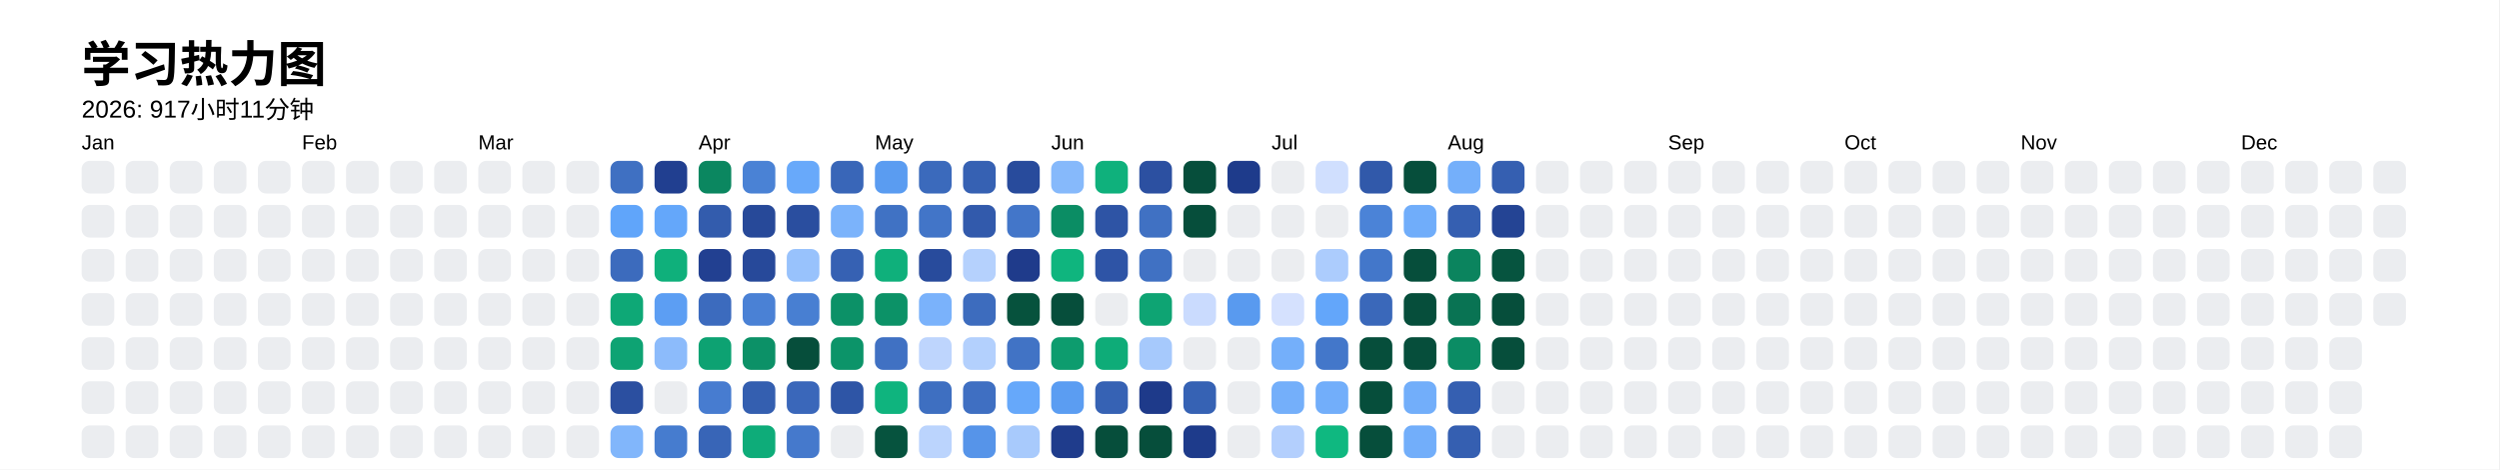
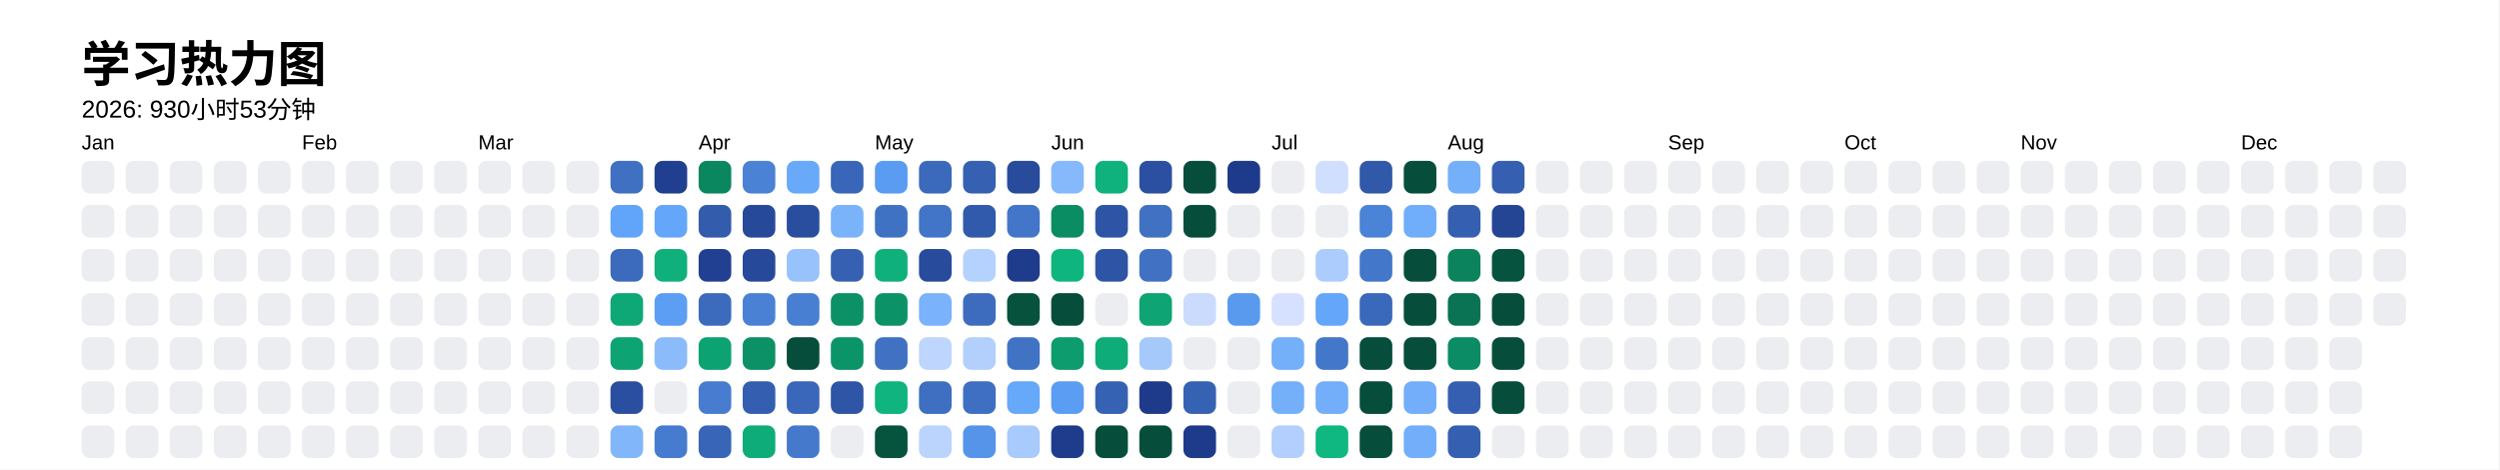
<svg xmlns="http://www.w3.org/2000/svg" style="background-color:white;" baseProfile="full" height="57.5mm" version="1.1" viewBox="0,0,306.2,57.5" width="306.2mm">
  <defs />
  <rect fill="#FFFFFF" height="57.5" width="306.2" x="0" y="0" />
  <text fill="#000000" style="font-size:6px; font-family:Arial; font-weight:bold;" x="10" y="10">学习热力图</text>
-   <text fill="#000000" style="font-size:3px; font-family:Arial;" x="10" y="14.4">2026: 917小时11分钟</text>
+   <text fill="#000000" style="font-size:3px; font-family:Arial;" x="10" y="14.4">2026: 930小时53分钟</text>
  <text fill="#000000" style="font-size:2.5px; font-family:Arial" x="10" y="18.3">Jan</text>
  <rect fill="#ebedf0" height="4" rx="1" ry="1" width="4" x="10" y="19.7" />
  <rect fill="#ebedf0" height="4" rx="1" ry="1" width="4" x="10" y="25.1" />
  <rect fill="#ebedf0" height="4" rx="1" ry="1" width="4" x="10" y="30.5" />
  <rect fill="#ebedf0" height="4" rx="1" ry="1" width="4" x="10" y="35.9" />
  <rect fill="#ebedf0" height="4" rx="1" ry="1" width="4" x="10" y="41.3" />
  <rect fill="#ebedf0" height="4" rx="1" ry="1" width="4" x="10" y="46.7" />
  <rect fill="#ebedf0" height="4" rx="1" ry="1" width="4" x="10" y="52.1" />
  <rect fill="#ebedf0" height="4" rx="1" ry="1" width="4" x="15.4" y="19.7" />
  <rect fill="#ebedf0" height="4" rx="1" ry="1" width="4" x="15.4" y="25.1" />
  <rect fill="#ebedf0" height="4" rx="1" ry="1" width="4" x="15.4" y="30.5" />
  <rect fill="#ebedf0" height="4" rx="1" ry="1" width="4" x="15.4" y="35.9" />
  <rect fill="#ebedf0" height="4" rx="1" ry="1" width="4" x="15.4" y="41.3" />
  <rect fill="#ebedf0" height="4" rx="1" ry="1" width="4" x="15.4" y="46.7" />
  <rect fill="#ebedf0" height="4" rx="1" ry="1" width="4" x="15.4" y="52.1" />
  <rect fill="#ebedf0" height="4" rx="1" ry="1" width="4" x="20.8" y="19.7" />
  <rect fill="#ebedf0" height="4" rx="1" ry="1" width="4" x="20.8" y="25.1" />
  <rect fill="#ebedf0" height="4" rx="1" ry="1" width="4" x="20.8" y="30.5" />
  <rect fill="#ebedf0" height="4" rx="1" ry="1" width="4" x="20.8" y="35.9" />
  <rect fill="#ebedf0" height="4" rx="1" ry="1" width="4" x="20.8" y="41.3" />
  <rect fill="#ebedf0" height="4" rx="1" ry="1" width="4" x="20.8" y="46.7" />
  <rect fill="#ebedf0" height="4" rx="1" ry="1" width="4" x="20.8" y="52.1" />
  <rect fill="#ebedf0" height="4" rx="1" ry="1" width="4" x="26.2" y="19.7" />
  <rect fill="#ebedf0" height="4" rx="1" ry="1" width="4" x="26.2" y="25.1" />
  <rect fill="#ebedf0" height="4" rx="1" ry="1" width="4" x="26.2" y="30.5" />
  <rect fill="#ebedf0" height="4" rx="1" ry="1" width="4" x="26.2" y="35.9" />
  <rect fill="#ebedf0" height="4" rx="1" ry="1" width="4" x="26.2" y="41.3" />
  <rect fill="#ebedf0" height="4" rx="1" ry="1" width="4" x="26.2" y="46.7" />
  <rect fill="#ebedf0" height="4" rx="1" ry="1" width="4" x="26.2" y="52.1" />
  <rect fill="#ebedf0" height="4" rx="1" ry="1" width="4" x="31.6" y="19.7" />
  <rect fill="#ebedf0" height="4" rx="1" ry="1" width="4" x="31.6" y="25.1" />
  <rect fill="#ebedf0" height="4" rx="1" ry="1" width="4" x="31.6" y="30.5" />
  <rect fill="#ebedf0" height="4" rx="1" ry="1" width="4" x="31.6" y="35.9" />
  <rect fill="#ebedf0" height="4" rx="1" ry="1" width="4" x="31.6" y="41.3" />
  <rect fill="#ebedf0" height="4" rx="1" ry="1" width="4" x="31.6" y="46.7" />
  <rect fill="#ebedf0" height="4" rx="1" ry="1" width="4" x="31.6" y="52.1" />
  <text fill="#000000" style="font-size:2.5px; font-family:Arial" x="37.0" y="18.3">Feb</text>
  <rect fill="#ebedf0" height="4" rx="1" ry="1" width="4" x="37.0" y="19.7" />
  <rect fill="#ebedf0" height="4" rx="1" ry="1" width="4" x="37.0" y="25.1" />
  <rect fill="#ebedf0" height="4" rx="1" ry="1" width="4" x="37.0" y="30.5" />
  <rect fill="#ebedf0" height="4" rx="1" ry="1" width="4" x="37.0" y="35.9" />
  <rect fill="#ebedf0" height="4" rx="1" ry="1" width="4" x="37.0" y="41.3" />
  <rect fill="#ebedf0" height="4" rx="1" ry="1" width="4" x="37.0" y="46.7" />
  <rect fill="#ebedf0" height="4" rx="1" ry="1" width="4" x="37.0" y="52.1" />
  <rect fill="#ebedf0" height="4" rx="1" ry="1" width="4" x="42.4" y="19.7" />
  <rect fill="#ebedf0" height="4" rx="1" ry="1" width="4" x="42.4" y="25.1" />
  <rect fill="#ebedf0" height="4" rx="1" ry="1" width="4" x="42.4" y="30.5" />
  <rect fill="#ebedf0" height="4" rx="1" ry="1" width="4" x="42.4" y="35.9" />
  <rect fill="#ebedf0" height="4" rx="1" ry="1" width="4" x="42.4" y="41.3" />
  <rect fill="#ebedf0" height="4" rx="1" ry="1" width="4" x="42.4" y="46.7" />
  <rect fill="#ebedf0" height="4" rx="1" ry="1" width="4" x="42.4" y="52.1" />
  <rect fill="#ebedf0" height="4" rx="1" ry="1" width="4" x="47.8" y="19.7" />
  <rect fill="#ebedf0" height="4" rx="1" ry="1" width="4" x="47.8" y="25.1" />
  <rect fill="#ebedf0" height="4" rx="1" ry="1" width="4" x="47.8" y="30.5" />
  <rect fill="#ebedf0" height="4" rx="1" ry="1" width="4" x="47.8" y="35.9" />
  <rect fill="#ebedf0" height="4" rx="1" ry="1" width="4" x="47.8" y="41.3" />
  <rect fill="#ebedf0" height="4" rx="1" ry="1" width="4" x="47.8" y="46.7" />
  <rect fill="#ebedf0" height="4" rx="1" ry="1" width="4" x="47.8" y="52.1" />
  <rect fill="#ebedf0" height="4" rx="1" ry="1" width="4" x="53.2" y="19.7" />
  <rect fill="#ebedf0" height="4" rx="1" ry="1" width="4" x="53.2" y="25.1" />
  <rect fill="#ebedf0" height="4" rx="1" ry="1" width="4" x="53.2" y="30.5" />
  <rect fill="#ebedf0" height="4" rx="1" ry="1" width="4" x="53.2" y="35.9" />
  <rect fill="#ebedf0" height="4" rx="1" ry="1" width="4" x="53.2" y="41.3" />
  <rect fill="#ebedf0" height="4" rx="1" ry="1" width="4" x="53.2" y="46.7" />
  <rect fill="#ebedf0" height="4" rx="1" ry="1" width="4" x="53.2" y="52.1" />
  <text fill="#000000" style="font-size:2.5px; font-family:Arial" x="58.6" y="18.3">Mar</text>
  <rect fill="#ebedf0" height="4" rx="1" ry="1" width="4" x="58.6" y="19.7" />
  <rect fill="#ebedf0" height="4" rx="1" ry="1" width="4" x="58.6" y="25.1" />
  <rect fill="#ebedf0" height="4" rx="1" ry="1" width="4" x="58.6" y="30.5" />
  <rect fill="#ebedf0" height="4" rx="1" ry="1" width="4" x="58.6" y="35.9" />
  <rect fill="#ebedf0" height="4" rx="1" ry="1" width="4" x="58.6" y="41.3" />
  <rect fill="#ebedf0" height="4" rx="1" ry="1" width="4" x="58.6" y="46.7" />
  <rect fill="#ebedf0" height="4" rx="1" ry="1" width="4" x="58.6" y="52.1" />
  <rect fill="#ebedf0" height="4" rx="1" ry="1" width="4" x="64" y="19.7" />
  <rect fill="#ebedf0" height="4" rx="1" ry="1" width="4" x="64" y="25.1" />
  <rect fill="#ebedf0" height="4" rx="1" ry="1" width="4" x="64" y="30.5" />
  <rect fill="#ebedf0" height="4" rx="1" ry="1" width="4" x="64" y="35.9" />
  <rect fill="#ebedf0" height="4" rx="1" ry="1" width="4" x="64" y="41.3" />
  <rect fill="#ebedf0" height="4" rx="1" ry="1" width="4" x="64" y="46.7" />
  <rect fill="#ebedf0" height="4" rx="1" ry="1" width="4" x="64" y="52.1" />
  <rect fill="#ebedf0" height="4" rx="1" ry="1" width="4" x="69.4" y="19.7" />
  <rect fill="#ebedf0" height="4" rx="1" ry="1" width="4" x="69.4" y="25.1" />
  <rect fill="#ebedf0" height="4" rx="1" ry="1" width="4" x="69.4" y="30.5" />
  <rect fill="#ebedf0" height="4" rx="1" ry="1" width="4" x="69.4" y="35.9" />
  <rect fill="#ebedf0" height="4" rx="1" ry="1" width="4" x="69.4" y="41.3" />
  <rect fill="#ebedf0" height="4" rx="1" ry="1" width="4" x="69.4" y="46.7" />
  <rect fill="#ebedf0" height="4" rx="1" ry="1" width="4" x="69.4" y="52.1" />
  <rect fill="#3f70c2" height="4" rx="1" ry="1" width="4" x="74.8" y="19.7" />
  <rect fill="#60a5fa" height="4" rx="1" ry="1" width="4" x="74.8" y="25.1" />
  <rect fill="#3c6bbd" height="4" rx="1" ry="1" width="4" x="74.8" y="30.5" />
  <rect fill="#0ea876" height="4" rx="1" ry="1" width="4" x="74.8" y="35.9" />
  <rect fill="#0ea373" height="4" rx="1" ry="1" width="4" x="74.8" y="41.3" />
  <rect fill="#2b4fa0" height="4" rx="1" ry="1" width="4" x="74.8" y="46.7" />
  <rect fill="#81b6fb" height="4" rx="1" ry="1" width="4" x="74.8" y="52.1" />
  <rect fill="#213f90" height="4" rx="1" ry="1" width="4" x="80.2" y="19.7" />
  <rect fill="#64a7fa" height="4" rx="1" ry="1" width="4" x="80.2" y="25.1" />
  <rect fill="#0fb07b" height="4" rx="1" ry="1" width="4" x="80.2" y="30.5" />
  <rect fill="#5c9ef3" height="4" rx="1" ry="1" width="4" x="80.2" y="35.9" />
  <rect fill="#8cbbfb" height="4" rx="1" ry="1" width="4" x="80.2" y="41.3" />
  <rect fill="#ebedf0" height="4" rx="1" ry="1" width="4" x="80.2" y="46.7" />
  <rect fill="#467ccf" height="4" rx="1" ry="1" width="4" x="80.2" y="52.1" />
  <text fill="#000000" style="font-size:2.5px; font-family:Arial" x="85.6" y="18.3">Apr</text>
  <rect fill="#0b8760" height="4" rx="1" ry="1" width="4" x="85.6" y="19.7" />
  <rect fill="#335cad" height="4" rx="1" ry="1" width="4" x="85.6" y="25.1" />
  <rect fill="#224091" height="4" rx="1" ry="1" width="4" x="85.6" y="30.5" />
  <rect fill="#3c6bbe" height="4" rx="1" ry="1" width="4" x="85.6" y="35.9" />
  <rect fill="#0da272" height="4" rx="1" ry="1" width="4" x="85.6" y="41.3" />
  <rect fill="#477cd0" height="4" rx="1" ry="1" width="4" x="85.6" y="46.7" />
  <rect fill="#3865b7" height="4" rx="1" ry="1" width="4" x="85.6" y="52.1" />
  <rect fill="#4a82d5" height="4" rx="1" ry="1" width="4" x="91" y="19.7" />
  <rect fill="#274999" height="4" rx="1" ry="1" width="4" x="91" y="25.1" />
  <rect fill="#27499a" height="4" rx="1" ry="1" width="4" x="91" y="30.5" />
  <rect fill="#4a81d5" height="4" rx="1" ry="1" width="4" x="91" y="35.9" />
  <rect fill="#0c9167" height="4" rx="1" ry="1" width="4" x="91" y="41.3" />
  <rect fill="#345fb0" height="4" rx="1" ry="1" width="4" x="91" y="46.7" />
  <rect fill="#0eac79" height="4" rx="1" ry="1" width="4" x="91" y="52.1" />
  <rect fill="#68a9fa" height="4" rx="1" ry="1" width="4" x="96.4" y="19.7" />
  <rect fill="#2a4e9f" height="4" rx="1" ry="1" width="4" x="96.4" y="25.1" />
  <rect fill="#98c2fc" height="4" rx="1" ry="1" width="4" x="96.4" y="30.5" />
  <rect fill="#487fd2" height="4" rx="1" ry="1" width="4" x="96.4" y="35.9" />
  <rect fill="#064e3b" height="4" rx="1" ry="1" width="4" x="96.4" y="41.3" />
  <rect fill="#3a67ba" height="4" rx="1" ry="1" width="4" x="96.4" y="46.7" />
  <rect fill="#4579cc" height="4" rx="1" ry="1" width="4" x="96.4" y="52.1" />
  <rect fill="#3966b8" height="4" rx="1" ry="1" width="4" x="101.8" y="19.7" />
  <rect fill="#7bb3fb" height="4" rx="1" ry="1" width="4" x="101.8" y="25.1" />
  <rect fill="#3661b3" height="4" rx="1" ry="1" width="4" x="101.8" y="30.5" />
  <rect fill="#0c9167" height="4" rx="1" ry="1" width="4" x="101.8" y="35.9" />
  <rect fill="#0c9469" height="4" rx="1" ry="1" width="4" x="101.8" y="41.3" />
  <rect fill="#2e55a6" height="4" rx="1" ry="1" width="4" x="101.8" y="46.7" />
  <rect fill="#ebedf0" height="4" rx="1" ry="1" width="4" x="101.8" y="52.1" />
  <text fill="#000000" style="font-size:2.5px; font-family:Arial" x="107.2" y="18.3">May</text>
  <rect fill="#5a9cf1" height="4" rx="1" ry="1" width="4" x="107.2" y="19.7" />
  <rect fill="#4072c4" height="4" rx="1" ry="1" width="4" x="107.2" y="25.1" />
  <rect fill="#0fb07b" height="4" rx="1" ry="1" width="4" x="107.2" y="30.5" />
  <rect fill="#0c9267" height="4" rx="1" ry="1" width="4" x="107.2" y="35.9" />
  <rect fill="#4071c3" height="4" rx="1" ry="1" width="4" x="107.2" y="41.3" />
  <rect fill="#0fb47e" height="4" rx="1" ry="1" width="4" x="107.2" y="46.7" />
  <rect fill="#06533e" height="4" rx="1" ry="1" width="4" x="107.2" y="52.1" />
  <rect fill="#3b6abc" height="4" rx="1" ry="1" width="4" x="112.6" y="19.7" />
  <rect fill="#4275c8" height="4" rx="1" ry="1" width="4" x="112.6" y="25.1" />
  <rect fill="#284b9c" height="4" rx="1" ry="1" width="4" x="112.6" y="30.5" />
  <rect fill="#7ab2fb" height="4" rx="1" ry="1" width="4" x="112.6" y="35.9" />
  <rect fill="#bed5fd" height="4" rx="1" ry="1" width="4" x="112.6" y="41.3" />
  <rect fill="#3e6fc1" height="4" rx="1" ry="1" width="4" x="112.6" y="46.7" />
  <rect fill="#bbd4fd" height="4" rx="1" ry="1" width="4" x="112.6" y="52.1" />
  <rect fill="#3661b3" height="4" rx="1" ry="1" width="4" x="118" y="19.7" />
  <rect fill="#325aac" height="4" rx="1" ry="1" width="4" x="118" y="25.1" />
  <rect fill="#b5d1fd" height="4" rx="1" ry="1" width="4" x="118" y="30.5" />
  <rect fill="#3d6cbe" height="4" rx="1" ry="1" width="4" x="118" y="35.9" />
  <rect fill="#b3d0fd" height="4" rx="1" ry="1" width="4" x="118" y="41.3" />
  <rect fill="#3f6fc2" height="4" rx="1" ry="1" width="4" x="118" y="46.7" />
  <rect fill="#5694e9" height="4" rx="1" ry="1" width="4" x="118" y="52.1" />
  <rect fill="#284b9c" height="4" rx="1" ry="1" width="4" x="123.4" y="19.7" />
  <rect fill="#4376c9" height="4" rx="1" ry="1" width="4" x="123.4" y="25.1" />
  <rect fill="#1f3b8b" height="4" rx="1" ry="1" width="4" x="123.4" y="30.5" />
  <rect fill="#06523d" height="4" rx="1" ry="1" width="4" x="123.4" y="35.9" />
  <rect fill="#4173c5" height="4" rx="1" ry="1" width="4" x="123.4" y="41.3" />
  <rect fill="#66a8fa" height="4" rx="1" ry="1" width="4" x="123.4" y="46.7" />
  <rect fill="#a8cafc" height="4" rx="1" ry="1" width="4" x="123.4" y="52.1" />
  <text fill="#000000" style="font-size:2.5px; font-family:Arial" x="128.8" y="18.3">Jun</text>
  <rect fill="#86b9fb" height="4" rx="1" ry="1" width="4" x="128.8" y="19.7" />
  <rect fill="#0b8d64" height="4" rx="1" ry="1" width="4" x="128.8" y="25.1" />
  <rect fill="#0fb57e" height="4" rx="1" ry="1" width="4" x="128.8" y="30.5" />
  <rect fill="#064e3b" height="4" rx="1" ry="1" width="4" x="128.8" y="35.9" />
  <rect fill="#0d9c6e" height="4" rx="1" ry="1" width="4" x="128.8" y="41.3" />
  <rect fill="#5b9df2" height="4" rx="1" ry="1" width="4" x="128.8" y="46.7" />
  <rect fill="#1f3c8c" height="4" rx="1" ry="1" width="4" x="128.8" y="52.1" />
  <rect fill="#0fb17c" height="4" rx="1" ry="1" width="4" x="134.2" y="19.7" />
  <rect fill="#2e54a5" height="4" rx="1" ry="1" width="4" x="134.2" y="25.1" />
  <rect fill="#2e54a6" height="4" rx="1" ry="1" width="4" x="134.2" y="30.5" />
  <rect fill="#ebedf0" height="4" rx="1" ry="1" width="4" x="134.2" y="35.9" />
  <rect fill="#0eac78" height="4" rx="1" ry="1" width="4" x="134.2" y="41.3" />
  <rect fill="#3662b4" height="4" rx="1" ry="1" width="4" x="134.2" y="46.7" />
  <rect fill="#064e3b" height="4" rx="1" ry="1" width="4" x="134.2" y="52.1" />
  <rect fill="#2c50a1" height="4" rx="1" ry="1" width="4" x="139.6" y="19.7" />
  <rect fill="#4071c3" height="4" rx="1" ry="1" width="4" x="139.6" y="25.1" />
  <rect fill="#4071c3" height="4" rx="1" ry="1" width="4" x="139.6" y="30.5" />
  <rect fill="#0ea473" height="4" rx="1" ry="1" width="4" x="139.6" y="35.9" />
  <rect fill="#a6c9fc" height="4" rx="1" ry="1" width="4" x="139.6" y="41.3" />
  <rect fill="#1e3a8a" height="4" rx="1" ry="1" width="4" x="139.6" y="46.7" />
  <rect fill="#064e3b" height="4" rx="1" ry="1" width="4" x="139.6" y="52.1" />
  <rect fill="#064e3b" height="4" rx="1" ry="1" width="4" x="145" y="19.7" />
  <rect fill="#064e3b" height="4" rx="1" ry="1" width="4" x="145" y="25.1" />
  <rect fill="#ebedf0" height="4" rx="1" ry="1" width="4" x="145" y="30.5" />
  <rect fill="#cadbfe" height="4" rx="1" ry="1" width="4" x="145" y="35.9" />
  <rect fill="#ebedf0" height="4" rx="1" ry="1" width="4" x="145" y="41.3" />
  <rect fill="#3662b4" height="4" rx="1" ry="1" width="4" x="145" y="46.7" />
  <rect fill="#1e3b8b" height="4" rx="1" ry="1" width="4" x="145" y="52.1" />
  <rect fill="#1e3b8b" height="4" rx="1" ry="1" width="4" x="150.4" y="19.7" />
  <rect fill="#ebedf0" height="4" rx="1" ry="1" width="4" x="150.4" y="25.1" />
  <rect fill="#ebedf0" height="4" rx="1" ry="1" width="4" x="150.4" y="30.5" />
  <rect fill="#599aef" height="4" rx="1" ry="1" width="4" x="150.4" y="35.9" />
  <rect fill="#ebedf0" height="4" rx="1" ry="1" width="4" x="150.4" y="41.3" />
  <rect fill="#ebedf0" height="4" rx="1" ry="1" width="4" x="150.4" y="46.7" />
  <rect fill="#ebedf0" height="4" rx="1" ry="1" width="4" x="150.4" y="52.1" />
  <text fill="#000000" style="font-size:2.5px; font-family:Arial" x="155.8" y="18.3">Jul</text>
  <rect fill="#ebedf0" height="4" rx="1" ry="1" width="4" x="155.8" y="19.7" />
  <rect fill="#ebedf0" height="4" rx="1" ry="1" width="4" x="155.8" y="25.1" />
  <rect fill="#ebedf0" height="4" rx="1" ry="1" width="4" x="155.8" y="30.5" />
  <rect fill="#d5e1fe" height="4" rx="1" ry="1" width="4" x="155.8" y="35.9" />
  <rect fill="#74affa" height="4" rx="1" ry="1" width="4" x="155.8" y="41.3" />
  <rect fill="#74affa" height="4" rx="1" ry="1" width="4" x="155.8" y="46.7" />
  <rect fill="#b3cffd" height="4" rx="1" ry="1" width="4" x="155.8" y="52.1" />
  <rect fill="#d0dffe" height="4" rx="1" ry="1" width="4" x="161.2" y="19.7" />
  <rect fill="#ebedf0" height="4" rx="1" ry="1" width="4" x="161.2" y="25.1" />
  <rect fill="#acccfd" height="4" rx="1" ry="1" width="4" x="161.2" y="30.5" />
  <rect fill="#63a6fa" height="4" rx="1" ry="1" width="4" x="161.2" y="35.9" />
  <rect fill="#4377ca" height="4" rx="1" ry="1" width="4" x="161.2" y="41.3" />
  <rect fill="#72aefa" height="4" rx="1" ry="1" width="4" x="161.2" y="46.7" />
  <rect fill="#0fb880" height="4" rx="1" ry="1" width="4" x="161.2" y="52.1" />
  <rect fill="#3159aa" height="4" rx="1" ry="1" width="4" x="166.6" y="19.7" />
  <rect fill="#4b83d7" height="4" rx="1" ry="1" width="4" x="166.6" y="25.1" />
  <rect fill="#4377ca" height="4" rx="1" ry="1" width="4" x="166.6" y="30.5" />
  <rect fill="#3a68ba" height="4" rx="1" ry="1" width="4" x="166.6" y="35.9" />
  <rect fill="#064e3b" height="4" rx="1" ry="1" width="4" x="166.6" y="41.3" />
  <rect fill="#064e3b" height="4" rx="1" ry="1" width="4" x="166.6" y="46.7" />
  <rect fill="#064e3b" height="4" rx="1" ry="1" width="4" x="166.6" y="52.1" />
  <rect fill="#064e3b" height="4" rx="1" ry="1" width="4" x="172" y="19.7" />
  <rect fill="#70adfa" height="4" rx="1" ry="1" width="4" x="172" y="25.1" />
  <rect fill="#064e3b" height="4" rx="1" ry="1" width="4" x="172" y="30.5" />
  <rect fill="#064e3b" height="4" rx="1" ry="1" width="4" x="172" y="35.9" />
  <rect fill="#064e3b" height="4" rx="1" ry="1" width="4" x="172" y="41.3" />
  <rect fill="#72aefa" height="4" rx="1" ry="1" width="4" x="172" y="46.7" />
  <rect fill="#72aefa" height="4" rx="1" ry="1" width="4" x="172" y="52.1" />
  <text fill="#000000" style="font-size:2.5px; font-family:Arial" x="177.4" y="18.3">Aug</text>
  <rect fill="#74affa" height="4" rx="1" ry="1" width="4" x="177.4" y="19.7" />
  <rect fill="#355fb1" height="4" rx="1" ry="1" width="4" x="177.4" y="25.1" />
  <rect fill="#0b845e" height="4" rx="1" ry="1" width="4" x="177.4" y="30.5" />
  <rect fill="#097353" height="4" rx="1" ry="1" width="4" x="177.4" y="35.9" />
  <rect fill="#0b8c64" height="4" rx="1" ry="1" width="4" x="177.4" y="41.3" />
  <rect fill="#355fb1" height="4" rx="1" ry="1" width="4" x="177.4" y="46.7" />
  <rect fill="#355fb1" height="4" rx="1" ry="1" width="4" x="177.4" y="52.1" />
  <rect fill="#355fb1" height="4" rx="1" ry="1" width="4" x="182.8" y="19.7" />
  <rect fill="#244494" height="4" rx="1" ry="1" width="4" x="182.8" y="25.1" />
  <rect fill="#06543f" height="4" rx="1" ry="1" width="4" x="182.8" y="30.5" />
  <rect fill="#064e3b" height="4" rx="1" ry="1" width="4" x="182.8" y="35.9" />
  <rect fill="#064e3b" height="4" rx="1" ry="1" width="4" x="182.8" y="41.3" />
-   <rect fill="#ebedf0" height="4" rx="1" ry="1" width="4" x="182.8" y="46.7" />
+   <rect fill="#064e3b" height="4" rx="1" ry="1" width="4" x="182.8" y="46.7" />
  <rect fill="#ebedf0" height="4" rx="1" ry="1" width="4" x="182.8" y="52.1" />
  <rect fill="#ebedf0" height="4" rx="1" ry="1" width="4" x="188.2" y="19.7" />
  <rect fill="#ebedf0" height="4" rx="1" ry="1" width="4" x="188.2" y="25.1" />
  <rect fill="#ebedf0" height="4" rx="1" ry="1" width="4" x="188.2" y="30.5" />
  <rect fill="#ebedf0" height="4" rx="1" ry="1" width="4" x="188.2" y="35.9" />
  <rect fill="#ebedf0" height="4" rx="1" ry="1" width="4" x="188.2" y="41.3" />
  <rect fill="#ebedf0" height="4" rx="1" ry="1" width="4" x="188.2" y="46.7" />
  <rect fill="#ebedf0" height="4" rx="1" ry="1" width="4" x="188.2" y="52.1" />
  <rect fill="#ebedf0" height="4" rx="1" ry="1" width="4" x="193.6" y="19.7" />
  <rect fill="#ebedf0" height="4" rx="1" ry="1" width="4" x="193.6" y="25.1" />
  <rect fill="#ebedf0" height="4" rx="1" ry="1" width="4" x="193.6" y="30.5" />
  <rect fill="#ebedf0" height="4" rx="1" ry="1" width="4" x="193.6" y="35.9" />
  <rect fill="#ebedf0" height="4" rx="1" ry="1" width="4" x="193.6" y="41.3" />
  <rect fill="#ebedf0" height="4" rx="1" ry="1" width="4" x="193.6" y="46.7" />
  <rect fill="#ebedf0" height="4" rx="1" ry="1" width="4" x="193.6" y="52.1" />
  <rect fill="#ebedf0" height="4" rx="1" ry="1" width="4" x="199" y="19.7" />
  <rect fill="#ebedf0" height="4" rx="1" ry="1" width="4" x="199" y="25.1" />
  <rect fill="#ebedf0" height="4" rx="1" ry="1" width="4" x="199" y="30.5" />
  <rect fill="#ebedf0" height="4" rx="1" ry="1" width="4" x="199" y="35.9" />
  <rect fill="#ebedf0" height="4" rx="1" ry="1" width="4" x="199" y="41.3" />
  <rect fill="#ebedf0" height="4" rx="1" ry="1" width="4" x="199" y="46.7" />
  <rect fill="#ebedf0" height="4" rx="1" ry="1" width="4" x="199" y="52.1" />
  <text fill="#000000" style="font-size:2.5px; font-family:Arial" x="204.4" y="18.3">Sep</text>
  <rect fill="#ebedf0" height="4" rx="1" ry="1" width="4" x="204.4" y="19.7" />
  <rect fill="#ebedf0" height="4" rx="1" ry="1" width="4" x="204.4" y="25.1" />
  <rect fill="#ebedf0" height="4" rx="1" ry="1" width="4" x="204.4" y="30.5" />
  <rect fill="#ebedf0" height="4" rx="1" ry="1" width="4" x="204.4" y="35.9" />
  <rect fill="#ebedf0" height="4" rx="1" ry="1" width="4" x="204.4" y="41.3" />
  <rect fill="#ebedf0" height="4" rx="1" ry="1" width="4" x="204.4" y="46.7" />
  <rect fill="#ebedf0" height="4" rx="1" ry="1" width="4" x="204.4" y="52.1" />
  <rect fill="#ebedf0" height="4" rx="1" ry="1" width="4" x="209.8" y="19.7" />
  <rect fill="#ebedf0" height="4" rx="1" ry="1" width="4" x="209.8" y="25.1" />
  <rect fill="#ebedf0" height="4" rx="1" ry="1" width="4" x="209.8" y="30.5" />
  <rect fill="#ebedf0" height="4" rx="1" ry="1" width="4" x="209.8" y="35.9" />
  <rect fill="#ebedf0" height="4" rx="1" ry="1" width="4" x="209.8" y="41.3" />
  <rect fill="#ebedf0" height="4" rx="1" ry="1" width="4" x="209.8" y="46.7" />
  <rect fill="#ebedf0" height="4" rx="1" ry="1" width="4" x="209.8" y="52.1" />
  <rect fill="#ebedf0" height="4" rx="1" ry="1" width="4" x="215.2" y="19.7" />
  <rect fill="#ebedf0" height="4" rx="1" ry="1" width="4" x="215.2" y="25.1" />
  <rect fill="#ebedf0" height="4" rx="1" ry="1" width="4" x="215.2" y="30.5" />
  <rect fill="#ebedf0" height="4" rx="1" ry="1" width="4" x="215.2" y="35.9" />
  <rect fill="#ebedf0" height="4" rx="1" ry="1" width="4" x="215.2" y="41.3" />
  <rect fill="#ebedf0" height="4" rx="1" ry="1" width="4" x="215.2" y="46.7" />
  <rect fill="#ebedf0" height="4" rx="1" ry="1" width="4" x="215.2" y="52.1" />
  <rect fill="#ebedf0" height="4" rx="1" ry="1" width="4" x="220.6" y="19.7" />
  <rect fill="#ebedf0" height="4" rx="1" ry="1" width="4" x="220.6" y="25.1" />
  <rect fill="#ebedf0" height="4" rx="1" ry="1" width="4" x="220.6" y="30.5" />
  <rect fill="#ebedf0" height="4" rx="1" ry="1" width="4" x="220.6" y="35.9" />
  <rect fill="#ebedf0" height="4" rx="1" ry="1" width="4" x="220.6" y="41.3" />
  <rect fill="#ebedf0" height="4" rx="1" ry="1" width="4" x="220.6" y="46.7" />
  <rect fill="#ebedf0" height="4" rx="1" ry="1" width="4" x="220.6" y="52.1" />
  <text fill="#000000" style="font-size:2.5px; font-family:Arial" x="226" y="18.3">Oct</text>
  <rect fill="#ebedf0" height="4" rx="1" ry="1" width="4" x="226" y="19.7" />
  <rect fill="#ebedf0" height="4" rx="1" ry="1" width="4" x="226" y="25.1" />
  <rect fill="#ebedf0" height="4" rx="1" ry="1" width="4" x="226" y="30.5" />
  <rect fill="#ebedf0" height="4" rx="1" ry="1" width="4" x="226" y="35.9" />
  <rect fill="#ebedf0" height="4" rx="1" ry="1" width="4" x="226" y="41.3" />
  <rect fill="#ebedf0" height="4" rx="1" ry="1" width="4" x="226" y="46.7" />
  <rect fill="#ebedf0" height="4" rx="1" ry="1" width="4" x="226" y="52.1" />
  <rect fill="#ebedf0" height="4" rx="1" ry="1" width="4" x="231.4" y="19.7" />
  <rect fill="#ebedf0" height="4" rx="1" ry="1" width="4" x="231.4" y="25.1" />
  <rect fill="#ebedf0" height="4" rx="1" ry="1" width="4" x="231.4" y="30.5" />
  <rect fill="#ebedf0" height="4" rx="1" ry="1" width="4" x="231.4" y="35.9" />
  <rect fill="#ebedf0" height="4" rx="1" ry="1" width="4" x="231.4" y="41.3" />
  <rect fill="#ebedf0" height="4" rx="1" ry="1" width="4" x="231.4" y="46.7" />
  <rect fill="#ebedf0" height="4" rx="1" ry="1" width="4" x="231.4" y="52.1" />
  <rect fill="#ebedf0" height="4" rx="1" ry="1" width="4" x="236.8" y="19.7" />
  <rect fill="#ebedf0" height="4" rx="1" ry="1" width="4" x="236.8" y="25.1" />
  <rect fill="#ebedf0" height="4" rx="1" ry="1" width="4" x="236.8" y="30.5" />
  <rect fill="#ebedf0" height="4" rx="1" ry="1" width="4" x="236.8" y="35.9" />
  <rect fill="#ebedf0" height="4" rx="1" ry="1" width="4" x="236.8" y="41.3" />
  <rect fill="#ebedf0" height="4" rx="1" ry="1" width="4" x="236.8" y="46.7" />
  <rect fill="#ebedf0" height="4" rx="1" ry="1" width="4" x="236.8" y="52.1" />
  <rect fill="#ebedf0" height="4" rx="1" ry="1" width="4" x="242.2" y="19.7" />
  <rect fill="#ebedf0" height="4" rx="1" ry="1" width="4" x="242.2" y="25.1" />
  <rect fill="#ebedf0" height="4" rx="1" ry="1" width="4" x="242.2" y="30.5" />
  <rect fill="#ebedf0" height="4" rx="1" ry="1" width="4" x="242.2" y="35.9" />
  <rect fill="#ebedf0" height="4" rx="1" ry="1" width="4" x="242.2" y="41.3" />
  <rect fill="#ebedf0" height="4" rx="1" ry="1" width="4" x="242.2" y="46.7" />
  <rect fill="#ebedf0" height="4" rx="1" ry="1" width="4" x="242.2" y="52.1" />
  <text fill="#000000" style="font-size:2.5px; font-family:Arial" x="247.6" y="18.3">Nov</text>
  <rect fill="#ebedf0" height="4" rx="1" ry="1" width="4" x="247.6" y="19.7" />
  <rect fill="#ebedf0" height="4" rx="1" ry="1" width="4" x="247.6" y="25.1" />
  <rect fill="#ebedf0" height="4" rx="1" ry="1" width="4" x="247.6" y="30.5" />
  <rect fill="#ebedf0" height="4" rx="1" ry="1" width="4" x="247.6" y="35.9" />
  <rect fill="#ebedf0" height="4" rx="1" ry="1" width="4" x="247.6" y="41.3" />
  <rect fill="#ebedf0" height="4" rx="1" ry="1" width="4" x="247.6" y="46.7" />
  <rect fill="#ebedf0" height="4" rx="1" ry="1" width="4" x="247.6" y="52.1" />
  <rect fill="#ebedf0" height="4" rx="1" ry="1" width="4" x="253" y="19.7" />
  <rect fill="#ebedf0" height="4" rx="1" ry="1" width="4" x="253" y="25.1" />
  <rect fill="#ebedf0" height="4" rx="1" ry="1" width="4" x="253" y="30.5" />
  <rect fill="#ebedf0" height="4" rx="1" ry="1" width="4" x="253" y="35.9" />
  <rect fill="#ebedf0" height="4" rx="1" ry="1" width="4" x="253" y="41.3" />
  <rect fill="#ebedf0" height="4" rx="1" ry="1" width="4" x="253" y="46.7" />
  <rect fill="#ebedf0" height="4" rx="1" ry="1" width="4" x="253" y="52.1" />
  <rect fill="#ebedf0" height="4" rx="1" ry="1" width="4" x="258.4" y="19.7" />
  <rect fill="#ebedf0" height="4" rx="1" ry="1" width="4" x="258.4" y="25.1" />
  <rect fill="#ebedf0" height="4" rx="1" ry="1" width="4" x="258.4" y="30.5" />
  <rect fill="#ebedf0" height="4" rx="1" ry="1" width="4" x="258.4" y="35.9" />
  <rect fill="#ebedf0" height="4" rx="1" ry="1" width="4" x="258.4" y="41.3" />
  <rect fill="#ebedf0" height="4" rx="1" ry="1" width="4" x="258.4" y="46.7" />
  <rect fill="#ebedf0" height="4" rx="1" ry="1" width="4" x="258.4" y="52.1" />
  <rect fill="#ebedf0" height="4" rx="1" ry="1" width="4" x="263.8" y="19.7" />
  <rect fill="#ebedf0" height="4" rx="1" ry="1" width="4" x="263.8" y="25.1" />
  <rect fill="#ebedf0" height="4" rx="1" ry="1" width="4" x="263.8" y="30.5" />
  <rect fill="#ebedf0" height="4" rx="1" ry="1" width="4" x="263.8" y="35.9" />
  <rect fill="#ebedf0" height="4" rx="1" ry="1" width="4" x="263.8" y="41.3" />
  <rect fill="#ebedf0" height="4" rx="1" ry="1" width="4" x="263.8" y="46.7" />
  <rect fill="#ebedf0" height="4" rx="1" ry="1" width="4" x="263.8" y="52.1" />
  <rect fill="#ebedf0" height="4" rx="1" ry="1" width="4" x="269.2" y="19.7" />
  <rect fill="#ebedf0" height="4" rx="1" ry="1" width="4" x="269.2" y="25.1" />
  <rect fill="#ebedf0" height="4" rx="1" ry="1" width="4" x="269.2" y="30.5" />
  <rect fill="#ebedf0" height="4" rx="1" ry="1" width="4" x="269.2" y="35.9" />
  <rect fill="#ebedf0" height="4" rx="1" ry="1" width="4" x="269.2" y="41.3" />
  <rect fill="#ebedf0" height="4" rx="1" ry="1" width="4" x="269.2" y="46.7" />
  <rect fill="#ebedf0" height="4" rx="1" ry="1" width="4" x="269.2" y="52.1" />
  <text fill="#000000" style="font-size:2.5px; font-family:Arial" x="274.6" y="18.3">Dec</text>
  <rect fill="#ebedf0" height="4" rx="1" ry="1" width="4" x="274.6" y="19.7" />
  <rect fill="#ebedf0" height="4" rx="1" ry="1" width="4" x="274.6" y="25.1" />
  <rect fill="#ebedf0" height="4" rx="1" ry="1" width="4" x="274.6" y="30.5" />
  <rect fill="#ebedf0" height="4" rx="1" ry="1" width="4" x="274.6" y="35.9" />
  <rect fill="#ebedf0" height="4" rx="1" ry="1" width="4" x="274.6" y="41.3" />
  <rect fill="#ebedf0" height="4" rx="1" ry="1" width="4" x="274.6" y="46.7" />
  <rect fill="#ebedf0" height="4" rx="1" ry="1" width="4" x="274.6" y="52.1" />
  <rect fill="#ebedf0" height="4" rx="1" ry="1" width="4" x="280" y="19.7" />
  <rect fill="#ebedf0" height="4" rx="1" ry="1" width="4" x="280" y="25.1" />
  <rect fill="#ebedf0" height="4" rx="1" ry="1" width="4" x="280" y="30.5" />
  <rect fill="#ebedf0" height="4" rx="1" ry="1" width="4" x="280" y="35.9" />
  <rect fill="#ebedf0" height="4" rx="1" ry="1" width="4" x="280" y="41.3" />
  <rect fill="#ebedf0" height="4" rx="1" ry="1" width="4" x="280" y="46.7" />
  <rect fill="#ebedf0" height="4" rx="1" ry="1" width="4" x="280" y="52.1" />
  <rect fill="#ebedf0" height="4" rx="1" ry="1" width="4" x="285.4" y="19.7" />
  <rect fill="#ebedf0" height="4" rx="1" ry="1" width="4" x="285.4" y="25.1" />
  <rect fill="#ebedf0" height="4" rx="1" ry="1" width="4" x="285.4" y="30.5" />
  <rect fill="#ebedf0" height="4" rx="1" ry="1" width="4" x="285.4" y="35.9" />
  <rect fill="#ebedf0" height="4" rx="1" ry="1" width="4" x="285.4" y="41.3" />
  <rect fill="#ebedf0" height="4" rx="1" ry="1" width="4" x="285.4" y="46.7" />
  <rect fill="#ebedf0" height="4" rx="1" ry="1" width="4" x="285.4" y="52.1" />
  <rect fill="#ebedf0" height="4" rx="1" ry="1" width="4" x="290.8" y="19.7" />
  <rect fill="#ebedf0" height="4" rx="1" ry="1" width="4" x="290.8" y="25.1" />
  <rect fill="#ebedf0" height="4" rx="1" ry="1" width="4" x="290.8" y="30.5" />
  <rect fill="#ebedf0" height="4" rx="1" ry="1" width="4" x="290.8" y="35.9" />
</svg>
